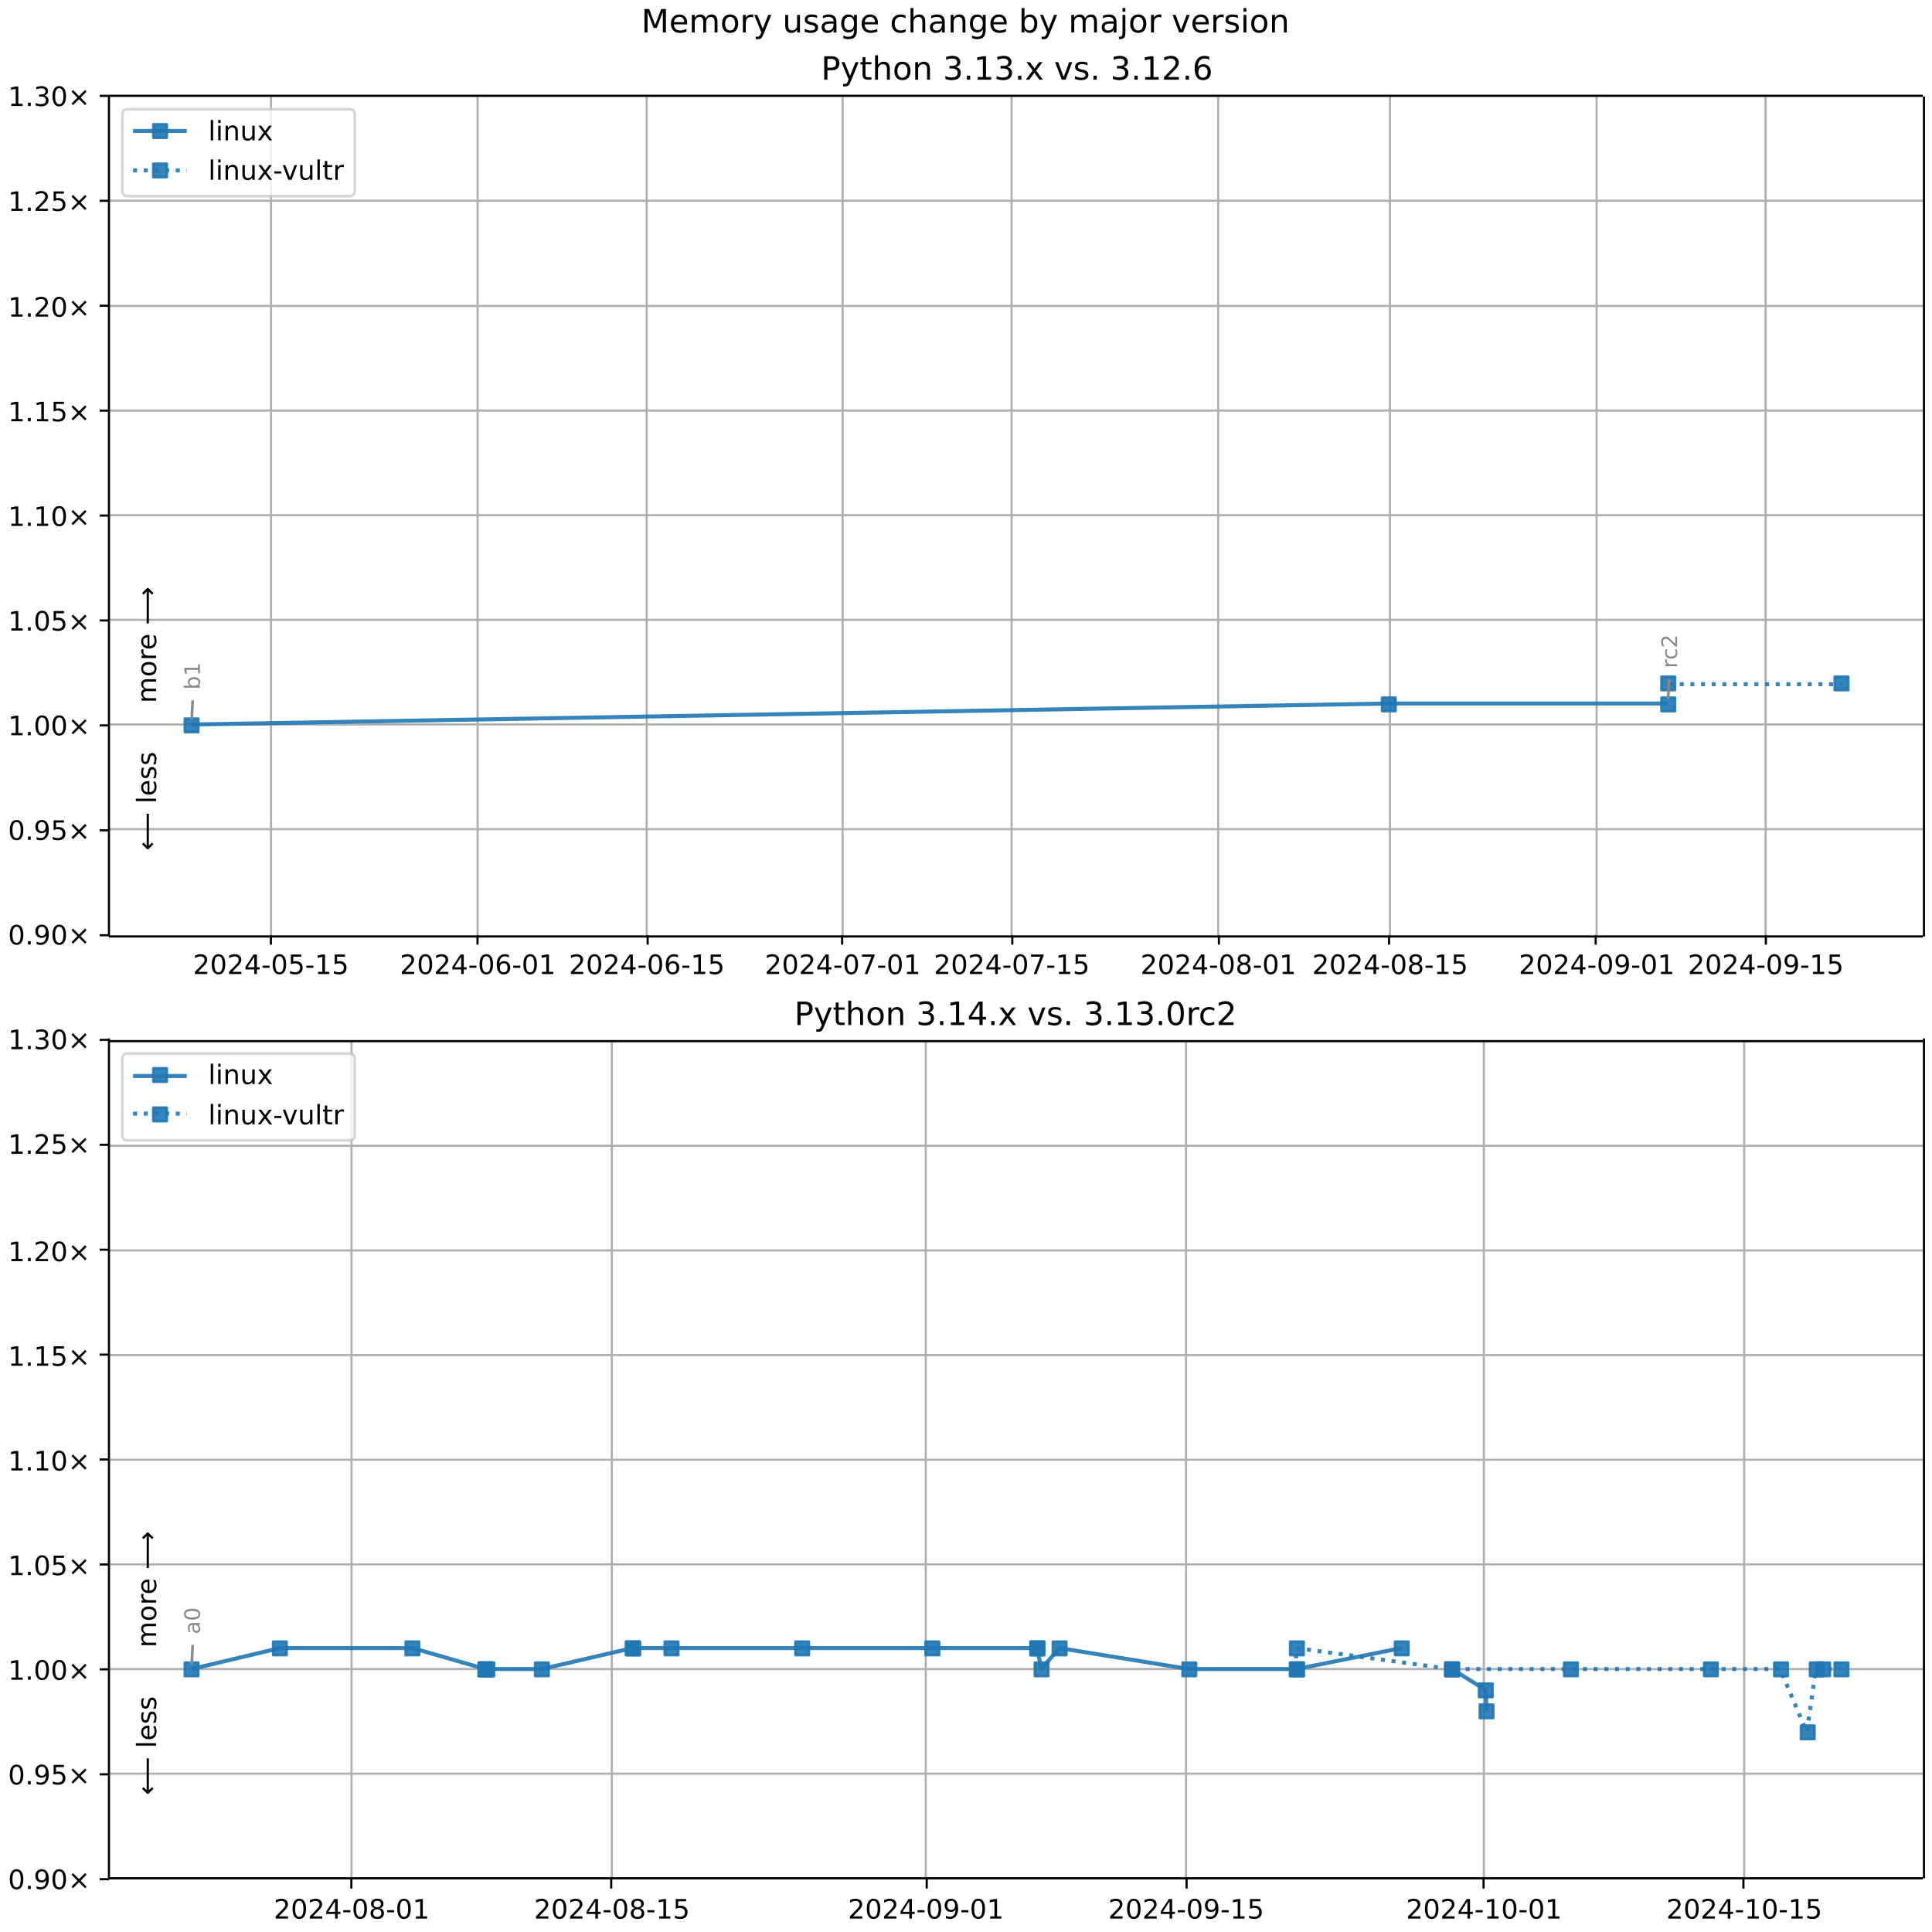
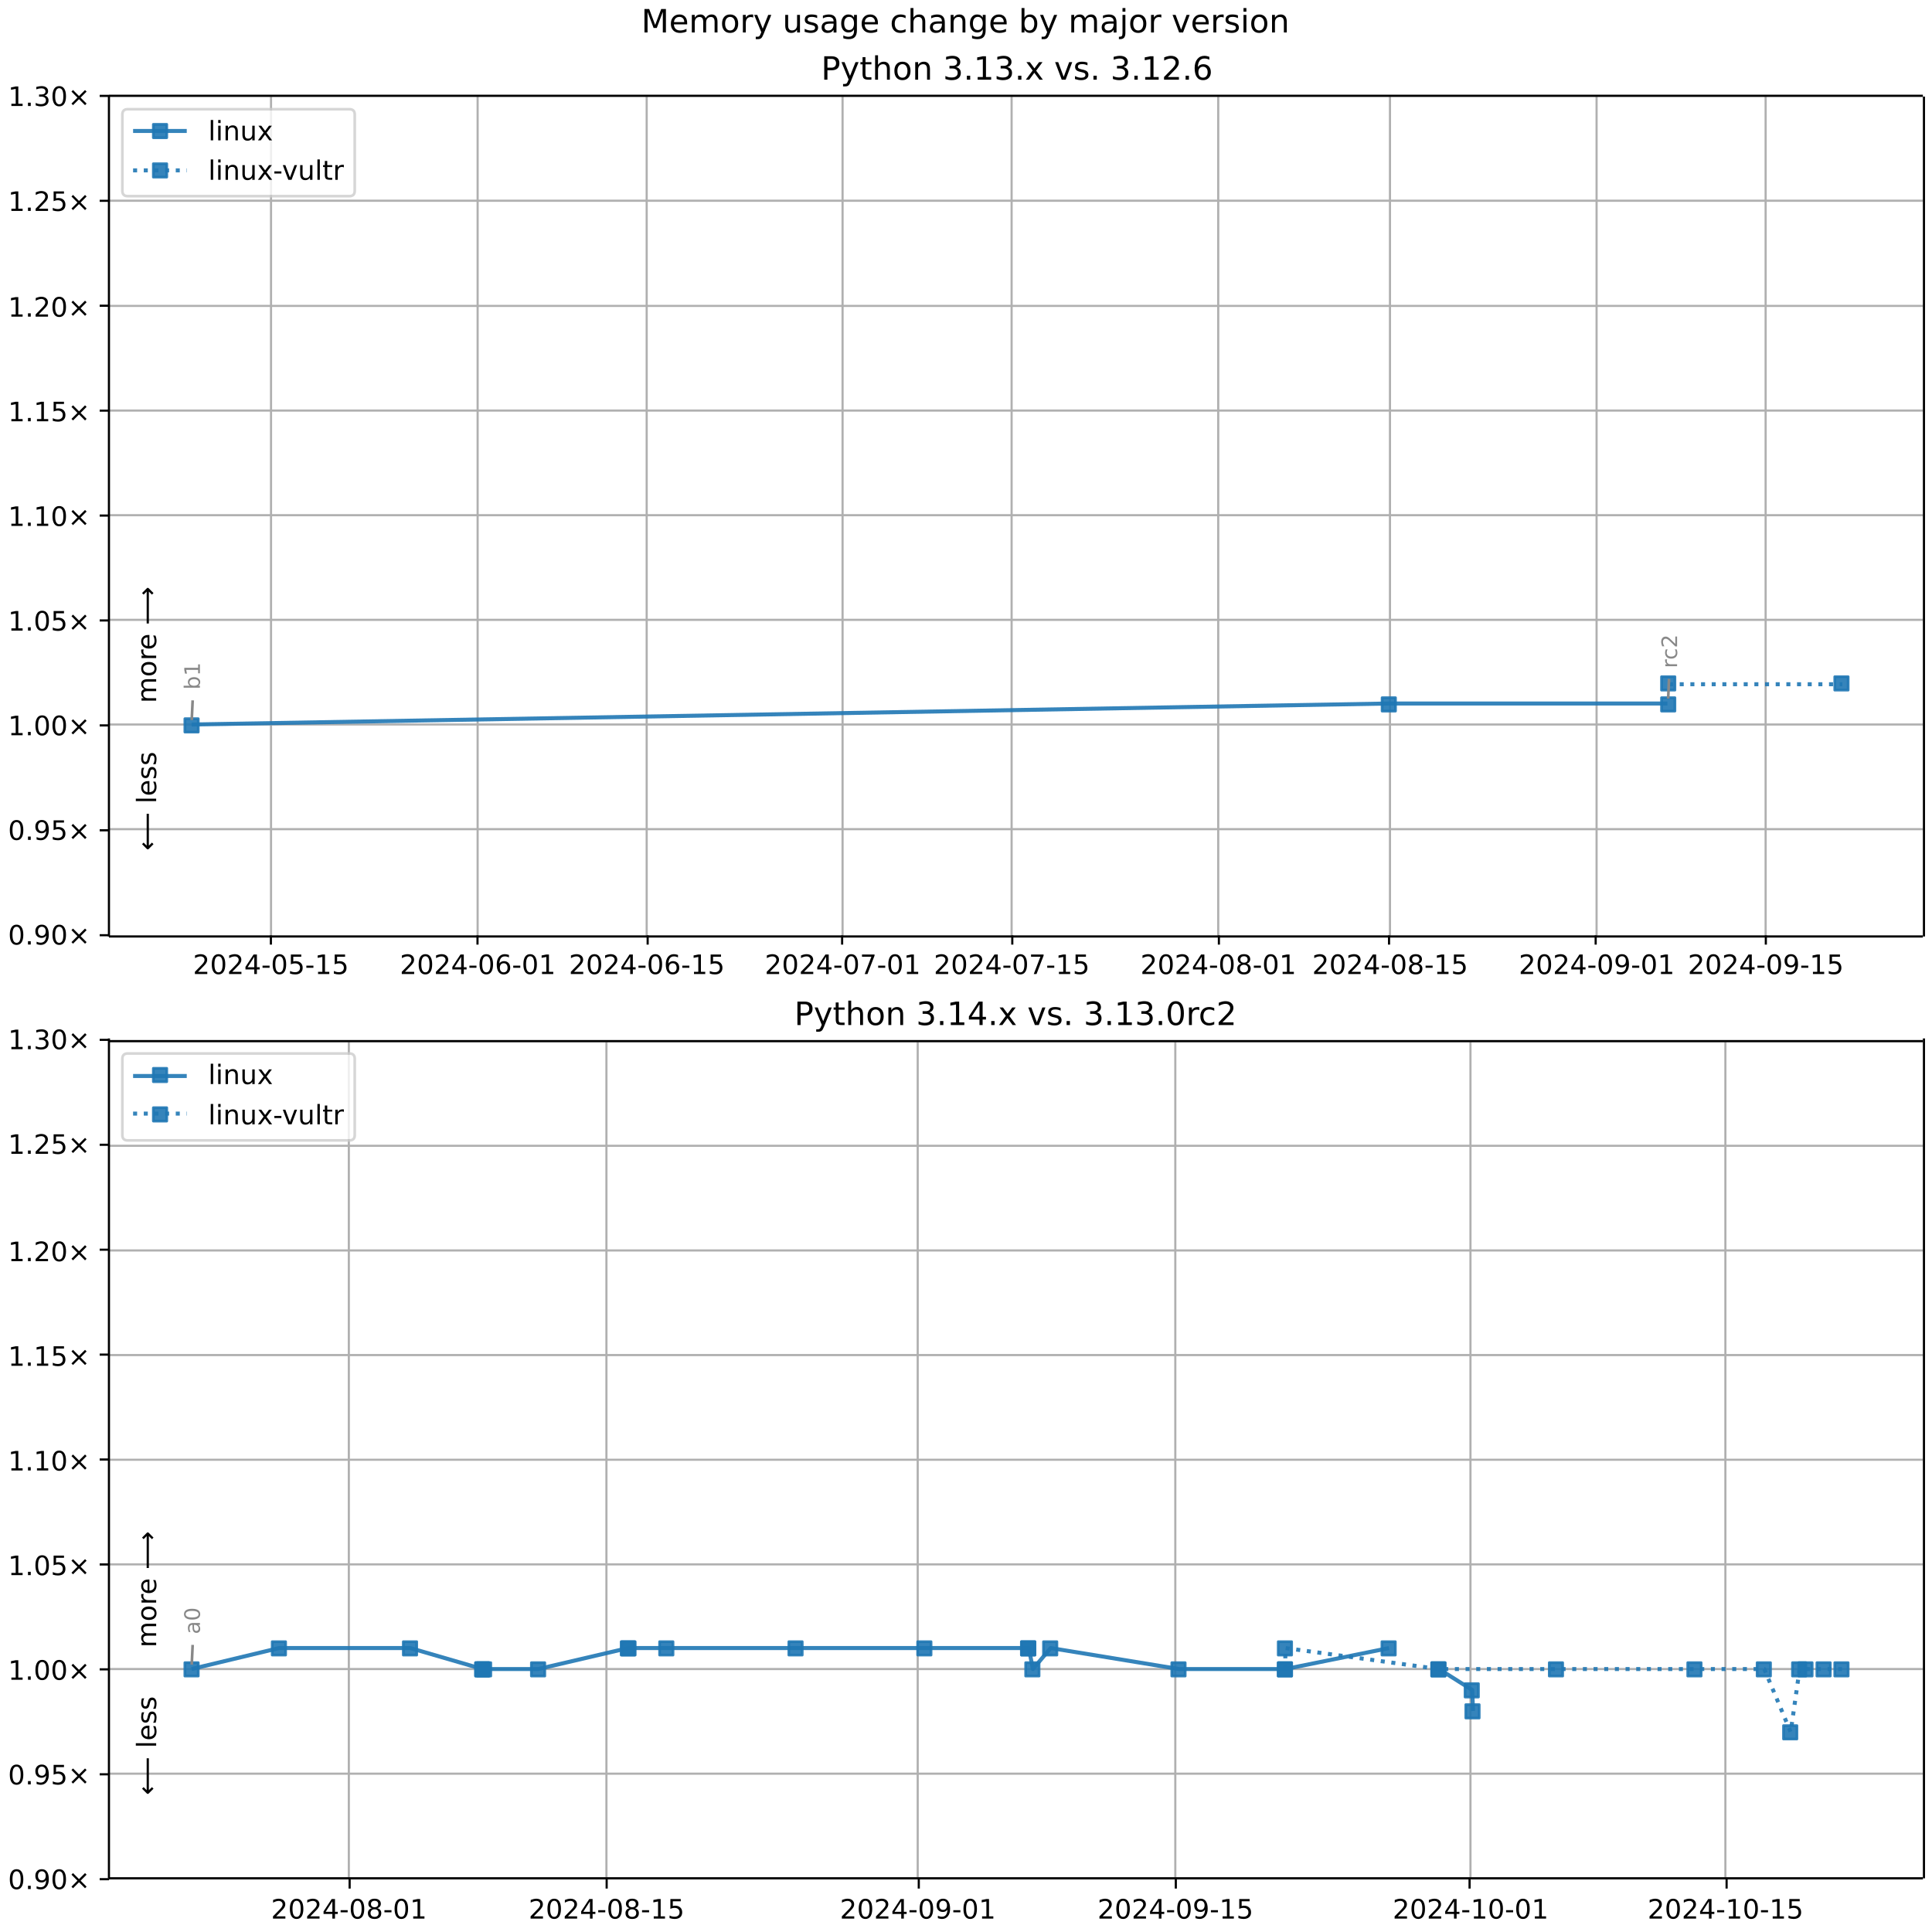
<svg xmlns="http://www.w3.org/2000/svg" xmlns:xlink="http://www.w3.org/1999/xlink" width="720pt" height="720pt" version="1.1" viewBox="0 0 720 720">
  <defs>
    <style type="text/css">*{stroke-linejoin: round; stroke-linecap: butt}</style>
  </defs>
  <path d="m0 720h720v-720h-720z" fill="#fff" />
  <path d="m40.6 349h676v-313h-676z" fill="#fff" />
  <path d="m101 349v-313" clip-path="url(#g)" fill="none" stroke="#b0b0b0" stroke-linecap="square" stroke-width=".8" />
  <defs>
    <path id="m" d="m0 0v3.5" stroke="#000" stroke-width=".8" />
  </defs>
  <use x="100.953" y="348.529" stroke="#000000" stroke-width=".8" xlink:href="#m" />
  <g transform="translate(71.9 363) scale(.1 -.1)">
    <defs>
      <path id="d" transform="scale(.0156)" d="m1228 531h2203v-531h-2962v531q359 372 979 998 621 627 780 809 303 340 423 576 121 236 121 464 0 372-261 606-261 235-680 235-297 0-627-103-329-103-704-313v638q381 153 712 231 332 78 607 78 725 0 1156-363 431-362 431-968 0-288-108-546-107-257-392-607-78-91-497-524-418-433-1181-1211z" />
      <path id="a" transform="scale(.0156)" d="m2034 4250q-487 0-733-480-245-479-245-1442 0-959 245-1439 246-480 733-480 491 0 736 480 246 480 246 1439 0 963-246 1442-245 480-736 480zm0 500q785 0 1199-621 414-620 414-1801 0-1178-414-1799-414-620-1199-620-784 0-1198 620-414 621-414 1799 0 1181 414 1801 414 621 1198 621z" />
      <path id="l" transform="scale(.0156)" d="m2419 4116-1594-2491h1594v2491zm-166 550h794v-3041h666v-525h-666v-1100h-628v1100h-2106v609l1940 2957z" />
      <path id="e" transform="scale(.0156)" d="m313 2009h1684v-512h-1684v512z" />
      <path id="k" transform="scale(.0156)" d="m691 4666h2478v-532h-1900v-1143q137 47 274 70 138 23 276 23 781 0 1237-428 457-428 457-1159 0-753-469-1171-469-417-1322-417-294 0-599 50-304 50-629 150v635q281-153 581-228t634-75q541 0 856 284 316 284 316 772 0 487-316 771-315 285-856 285-253 0-505-56-251-56-513-175v2344z" />
      <path id="c" transform="scale(.0156)" d="m794 531h1031v3560l-1122-225v575l1116 225h631v-4135h1031v-531h-2687v531z" />
    </defs>
    <use xlink:href="#d" />
    <use x="63.623" xlink:href="#a" />
    <use x="127.246" xlink:href="#d" />
    <use x="190.869" xlink:href="#l" />
    <use x="254.492" xlink:href="#e" />
    <use x="290.576" xlink:href="#a" />
    <use x="354.199" xlink:href="#k" />
    <use x="417.822" xlink:href="#e" />
    <use x="453.906" xlink:href="#c" />
    <use x="517.529" xlink:href="#k" />
  </g>
  <path d="m178 349v-313" clip-path="url(#g)" fill="none" stroke="#b0b0b0" stroke-linecap="square" stroke-width=".8" />
  <use x="177.953" y="348.529" stroke="#000000" stroke-width=".8" xlink:href="#m" />
  <g transform="translate(149 363) scale(.1 -.1)">
    <defs>
      <path id="ag" transform="scale(.0156)" d="m2113 2584q-425 0-674-291-248-290-248-796 0-503 248-796 249-292 674-292t673 292q248 293 248 796 0 506-248 796-248 291-673 291zm1253 1979v-575q-238 112-480 171-242 60-480 60-625 0-955-422-329-422-376-1275 184 272 462 417 279 145 613 145 703 0 1111-427 408-426 408-1160 0-719-425-1154-425-434-1131-434-810 0-1238 620-428 621-428 1799 0 1106 525 1764t1409 658q238 0 480-47t505-140z" />
    </defs>
    <use xlink:href="#d" />
    <use x="63.623" xlink:href="#a" />
    <use x="127.246" xlink:href="#d" />
    <use x="190.869" xlink:href="#l" />
    <use x="254.492" xlink:href="#e" />
    <use x="290.576" xlink:href="#a" />
    <use x="354.199" xlink:href="#ag" />
    <use x="417.822" xlink:href="#e" />
    <use x="453.906" xlink:href="#a" />
    <use x="517.529" xlink:href="#c" />
  </g>
  <path d="m241 349v-313" clip-path="url(#g)" fill="none" stroke="#b0b0b0" stroke-linecap="square" stroke-width=".8" />
  <use x="241.365" y="348.529" stroke="#000000" stroke-width=".8" xlink:href="#m" />
  <g transform="translate(212 363) scale(.1 -.1)">
    <use xlink:href="#d" />
    <use x="63.623" xlink:href="#a" />
    <use x="127.246" xlink:href="#d" />
    <use x="190.869" xlink:href="#l" />
    <use x="254.492" xlink:href="#e" />
    <use x="290.576" xlink:href="#a" />
    <use x="354.199" xlink:href="#ag" />
    <use x="417.822" xlink:href="#e" />
    <use x="453.906" xlink:href="#c" />
    <use x="517.529" xlink:href="#k" />
  </g>
  <path d="m314 349v-313" clip-path="url(#g)" fill="none" stroke="#b0b0b0" stroke-linecap="square" stroke-width=".8" />
  <use x="313.835" y="348.529" stroke="#000000" stroke-width=".8" xlink:href="#m" />
  <g transform="translate(285 363) scale(.1 -.1)">
    <defs>
      <path id="ak" transform="scale(.0156)" d="m525 4666h3e3v-269l-1694-4397h-659l1594 4134h-2241v532z" />
    </defs>
    <use xlink:href="#d" />
    <use x="63.623" xlink:href="#a" />
    <use x="127.246" xlink:href="#d" />
    <use x="190.869" xlink:href="#l" />
    <use x="254.492" xlink:href="#e" />
    <use x="290.576" xlink:href="#a" />
    <use x="354.199" xlink:href="#ak" />
    <use x="417.822" xlink:href="#e" />
    <use x="453.906" xlink:href="#a" />
    <use x="517.529" xlink:href="#c" />
  </g>
  <path d="m377 349v-313" clip-path="url(#g)" fill="none" stroke="#b0b0b0" stroke-linecap="square" stroke-width=".8" />
  <use x="377.247" y="348.529" stroke="#000000" stroke-width=".8" xlink:href="#m" />
  <g transform="translate(348 363) scale(.1 -.1)">
    <use xlink:href="#d" />
    <use x="63.623" xlink:href="#a" />
    <use x="127.246" xlink:href="#d" />
    <use x="190.869" xlink:href="#l" />
    <use x="254.492" xlink:href="#e" />
    <use x="290.576" xlink:href="#a" />
    <use x="354.199" xlink:href="#ak" />
    <use x="417.822" xlink:href="#e" />
    <use x="453.906" xlink:href="#c" />
    <use x="517.529" xlink:href="#k" />
  </g>
  <path d="m454 349v-313" clip-path="url(#g)" fill="none" stroke="#b0b0b0" stroke-linecap="square" stroke-width=".8" />
  <use x="454.247" y="348.529" stroke="#000000" stroke-width=".8" xlink:href="#m" />
  <g transform="translate(425 363) scale(.1 -.1)">
    <defs>
      <path id="ad" transform="scale(.0156)" d="m2034 2216q-450 0-708-241-257-241-257-662 0-422 257-663 258-241 708-241t709 242q260 243 260 662 0 421-258 662-257 241-711 241zm-631 268q-406 100-633 378-226 279-226 679 0 559 398 884 399 325 1092 325 697 0 1094-325t397-884q0-400-227-679-226-278-629-378 456-106 710-416 255-309 255-755 0-679-414-1042-414-362-1186-362-771 0-1186 362-414 363-414 1042 0 446 256 755 257 310 713 416zm-231 997q0-362 226-565 227-203 636-203 407 0 636 203 230 203 230 565 0 363-230 566-229 203-636 203-409 0-636-203-226-203-226-566z" />
    </defs>
    <use xlink:href="#d" />
    <use x="63.623" xlink:href="#a" />
    <use x="127.246" xlink:href="#d" />
    <use x="190.869" xlink:href="#l" />
    <use x="254.492" xlink:href="#e" />
    <use x="290.576" xlink:href="#a" />
    <use x="354.199" xlink:href="#ad" />
    <use x="417.822" xlink:href="#e" />
    <use x="453.906" xlink:href="#a" />
    <use x="517.529" xlink:href="#c" />
  </g>
  <path d="m518 349v-313" clip-path="url(#g)" fill="none" stroke="#b0b0b0" stroke-linecap="square" stroke-width=".8" />
  <use x="517.659" y="348.529" stroke="#000000" stroke-width=".8" xlink:href="#m" />
  <g transform="translate(489 363) scale(.1 -.1)">
    <use xlink:href="#d" />
    <use x="63.623" xlink:href="#a" />
    <use x="127.246" xlink:href="#d" />
    <use x="190.869" xlink:href="#l" />
    <use x="254.492" xlink:href="#e" />
    <use x="290.576" xlink:href="#a" />
    <use x="354.199" xlink:href="#ad" />
    <use x="417.822" xlink:href="#e" />
    <use x="453.906" xlink:href="#c" />
    <use x="517.529" xlink:href="#k" />
  </g>
  <path d="m595 349v-313" clip-path="url(#g)" fill="none" stroke="#b0b0b0" stroke-linecap="square" stroke-width=".8" />
  <use x="594.659" y="348.529" stroke="#000000" stroke-width=".8" xlink:href="#m" />
  <g transform="translate(566 363) scale(.1 -.1)">
    <defs>
      <path id="s" transform="scale(.0156)" d="m703 97v575q238-113 481-172 244-59 479-59 625 0 954 420 330 420 377 1277-181-269-460-413-278-144-615-144-700 0-1108 423-408 424-408 1159 0 718 425 1152 425 435 1131 435 810 0 1236-621 427-620 427-1801 0-1103-524-1761-523-658-1407-658-238 0-482 47-243 47-506 141zm1256 1978q425 0 673 290 249 291 249 798 0 503-249 795-248 292-673 292t-673-292-248-795q0-507 248-798 248-290 673-290z" />
    </defs>
    <use xlink:href="#d" />
    <use x="63.623" xlink:href="#a" />
    <use x="127.246" xlink:href="#d" />
    <use x="190.869" xlink:href="#l" />
    <use x="254.492" xlink:href="#e" />
    <use x="290.576" xlink:href="#a" />
    <use x="354.199" xlink:href="#s" />
    <use x="417.822" xlink:href="#e" />
    <use x="453.906" xlink:href="#a" />
    <use x="517.529" xlink:href="#c" />
  </g>
  <path d="m658 349v-313" clip-path="url(#g)" fill="none" stroke="#b0b0b0" stroke-linecap="square" stroke-width=".8" />
  <use x="658.071" y="348.529" stroke="#000000" stroke-width=".8" xlink:href="#m" />
  <g transform="translate(629 363) scale(.1 -.1)">
    <use xlink:href="#d" />
    <use x="63.623" xlink:href="#a" />
    <use x="127.246" xlink:href="#d" />
    <use x="190.869" xlink:href="#l" />
    <use x="254.492" xlink:href="#e" />
    <use x="290.576" xlink:href="#a" />
    <use x="354.199" xlink:href="#s" />
    <use x="417.822" xlink:href="#e" />
    <use x="453.906" xlink:href="#c" />
    <use x="517.529" xlink:href="#k" />
  </g>
  <path d="m40.6 349h676" clip-path="url(#g)" fill="none" stroke="#b0b0b0" stroke-linecap="square" stroke-width=".8" />
  <defs>
    <path id="i" d="m0 0h-3.5" stroke="#000" stroke-width=".8" />
  </defs>
  <use x="40.646" y="348.529" stroke="#000000" stroke-width=".8" xlink:href="#i" />
  <g transform="translate(3 352) scale(.1 -.1)">
    <defs>
      <path id="f" transform="scale(.0156)" d="m684 794h660v-794h-660v794z" />
      <path id="j" transform="scale(.0156)" d="m4488 3438-1429-1435 1429-1428-372-378-1435 1434-1434-1434-369 378 1425 1428-1425 1435 369 378 1434-1435 1435 1435 372-378z" />
    </defs>
    <use xlink:href="#a" />
    <use x="63.623" xlink:href="#f" />
    <use x="95.41" xlink:href="#s" />
    <use x="159.033" xlink:href="#a" />
    <use x="222.656" xlink:href="#j" />
  </g>
  <path d="m40.6 309h676" clip-path="url(#g)" fill="none" stroke="#b0b0b0" stroke-linecap="square" stroke-width=".8" />
  <use x="40.646" y="309.429" stroke="#000000" stroke-width=".8" xlink:href="#i" />
  <g transform="translate(3 313) scale(.1 -.1)">
    <use xlink:href="#a" />
    <use x="63.623" xlink:href="#f" />
    <use x="95.41" xlink:href="#s" />
    <use x="159.033" xlink:href="#k" />
    <use x="222.656" xlink:href="#j" />
  </g>
  <path d="m40.6 270h676" clip-path="url(#g)" fill="none" stroke="#b0b0b0" stroke-linecap="square" stroke-width=".8" />
  <use x="40.646" y="270.33" stroke="#000000" stroke-width=".8" xlink:href="#i" />
  <g transform="translate(3 274) scale(.1 -.1)">
    <use xlink:href="#c" />
    <use x="63.623" xlink:href="#f" />
    <use x="95.41" xlink:href="#a" />
    <use x="159.033" xlink:href="#a" />
    <use x="222.656" xlink:href="#j" />
  </g>
  <path d="m40.6 231h676" clip-path="url(#g)" fill="none" stroke="#b0b0b0" stroke-linecap="square" stroke-width=".8" />
  <use x="40.646" y="231.23" stroke="#000000" stroke-width=".8" xlink:href="#i" />
  <g transform="translate(3 235) scale(.1 -.1)">
    <use xlink:href="#c" />
    <use x="63.623" xlink:href="#f" />
    <use x="95.41" xlink:href="#a" />
    <use x="159.033" xlink:href="#k" />
    <use x="222.656" xlink:href="#j" />
  </g>
  <path d="m40.6 192h676" clip-path="url(#g)" fill="none" stroke="#b0b0b0" stroke-linecap="square" stroke-width=".8" />
  <use x="40.646" y="192.131" stroke="#000000" stroke-width=".8" xlink:href="#i" />
  <g transform="translate(3 196) scale(.1 -.1)">
    <use xlink:href="#c" />
    <use x="63.623" xlink:href="#f" />
    <use x="95.41" xlink:href="#c" />
    <use x="159.033" xlink:href="#a" />
    <use x="222.656" xlink:href="#j" />
  </g>
  <path d="m40.6 153h676" clip-path="url(#g)" fill="none" stroke="#b0b0b0" stroke-linecap="square" stroke-width=".8" />
  <use x="40.646" y="153.031" stroke="#000000" stroke-width=".8" xlink:href="#i" />
  <g transform="translate(3 157) scale(.1 -.1)">
    <use xlink:href="#c" />
    <use x="63.623" xlink:href="#f" />
    <use x="95.41" xlink:href="#c" />
    <use x="159.033" xlink:href="#k" />
    <use x="222.656" xlink:href="#j" />
  </g>
  <path d="m40.6 114h676" clip-path="url(#g)" fill="none" stroke="#b0b0b0" stroke-linecap="square" stroke-width=".8" />
  <use x="40.646" y="113.932" stroke="#000000" stroke-width=".8" xlink:href="#i" />
  <g transform="translate(3 118) scale(.1 -.1)">
    <use xlink:href="#c" />
    <use x="63.623" xlink:href="#f" />
    <use x="95.41" xlink:href="#d" />
    <use x="159.033" xlink:href="#a" />
    <use x="222.656" xlink:href="#j" />
  </g>
  <path d="m40.6 74.8h676" clip-path="url(#g)" fill="none" stroke="#b0b0b0" stroke-linecap="square" stroke-width=".8" />
  <use x="40.646" y="74.832" stroke="#000000" stroke-width=".8" xlink:href="#i" />
  <g transform="translate(3 78.6) scale(.1 -.1)">
    <use xlink:href="#c" />
    <use x="63.623" xlink:href="#f" />
    <use x="95.41" xlink:href="#d" />
    <use x="159.033" xlink:href="#k" />
    <use x="222.656" xlink:href="#j" />
  </g>
  <path d="m40.6 35.7h676" clip-path="url(#g)" fill="none" stroke="#b0b0b0" stroke-linecap="square" stroke-width=".8" />
  <use x="40.646" y="35.733" stroke="#000000" stroke-width=".8" xlink:href="#i" />
  <g transform="translate(3 39.5) scale(.1 -.1)">
    <defs>
      <path id="t" transform="scale(.0156)" d="m2597 2516q453-97 707-404 255-306 255-756 0-690-475-1069-475-378-1350-378-293 0-604 58t-642 174v609q262-153 574-231 313-78 654-78 593 0 904 234t311 681q0 413-289 645-289 233-804 233h-544v519h569q465 0 712 186t247 536q0 359-255 551-254 193-729 193-260 0-557-57-297-56-653-174v562q360 100 674 150t592 50q719 0 1137-327 419-326 419-882 0-388-222-655t-631-370z" />
    </defs>
    <use xlink:href="#c" />
    <use x="63.623" xlink:href="#f" />
    <use x="95.41" xlink:href="#t" />
    <use x="159.033" xlink:href="#a" />
    <use x="222.656" xlink:href="#j" />
  </g>
  <path d="m71.4 270 446-7.82h104" clip-path="url(#g)" fill="none" stroke="#1f77b4" stroke-linecap="square" stroke-opacity=".9" stroke-width="1.5" />
  <defs>
    <path id="b" d="m-2.5 2.5h5v-5h-5z" stroke="#1f77b4" stroke-opacity=".9" />
  </defs>
  <g clip-path="url(#g)" fill="#1f77b4" fill-opacity=".9" stroke="#1f77b4" stroke-opacity=".9">
    <use x="71.389" y="270.33" xlink:href="#b" />
    <use x="517.569" y="262.51" xlink:href="#b" />
    <use x="621.695" y="262.51" xlink:href="#b" />
  </g>
  <g stroke="#1f77b4" stroke-opacity=".9">
    <path d="m622 255h64.6" clip-path="url(#g)" fill="none" stroke-dasharray="1.5,2.475" stroke-width="1.5" />
    <g clip-path="url(#g)" fill="#1f77b4" fill-opacity=".9">
      <use x="621.695" y="254.69" xlink:href="#b" />
      <use x="686.256" y="254.69" xlink:href="#b" />
    </g>
  </g>
  <path d="m40.6 349v-313" fill="none" stroke="#000" stroke-linecap="square" stroke-width=".8" />
  <path d="m717 349v-313" fill="none" stroke="#000" stroke-linecap="square" stroke-width=".8" />
  <path d="m40.6 349h676" fill="none" stroke="#000" stroke-linecap="square" stroke-width=".8" />
  <path d="m40.6 35.7h676" fill="none" stroke="#000" stroke-linecap="square" stroke-width=".8" />
  <path d="m71.8 261-0.348 7.35" fill="none" stroke="#888" stroke-linecap="round" />
  <g transform="translate(74.5 257) rotate(-90) scale(.08 -.08)" fill="#888">
    <defs>
      <path id="ai" transform="scale(.0156)" d="m3116 1747q0 634-261 995t-717 361q-457 0-718-361t-261-995 261-995 718-361q456 0 717 361t261 995zm-1957 1222q182 312 458 463 277 152 661 152 638 0 1036-506 399-506 399-1331t-399-1332q-398-506-1036-506-384 0-661 152-276 152-458 464v-525h-578v4863h578v-1894z" />
    </defs>
    <use xlink:href="#ai" />
    <use x="63.477" xlink:href="#c" />
  </g>
  <path d="m622 253-0.326 7.34" fill="none" stroke="#888" stroke-linecap="round" />
  <g transform="translate(625 249) rotate(-90) scale(.08 -.08)" fill="#888">
    <defs>
      <path id="n" transform="scale(.0156)" d="m2631 2963q-97 56-211 82-114 27-251 27-488 0-749-317t-261-911v-1844h-578v3500h578v-544q182 319 472 473 291 155 707 155 59 0 131-8 72-7 159-23l3-590z" />
      <path id="af" transform="scale(.0156)" d="m3122 3366v-538q-244 135-489 202t-495 67q-560 0-870-355-309-354-309-995t309-996q310-354 870-354 250 0 495 67t489 202v-532q-241-112-499-168-257-57-548-57-791 0-1257 497-465 497-465 1341 0 856 470 1346 471 491 1290 491 265 0 518-55 253-54 491-163z" />
    </defs>
    <use xlink:href="#n" />
    <use x="38.863" xlink:href="#af" />
    <use x="93.844" xlink:href="#d" />
  </g>
  <g clip-path="url(#g)">
    <g transform="translate(58.2 262) rotate(-90) scale(.1 -.1)">
      <defs>
        <path id="ab" transform="scale(.0156)" d="m3328 2828q216 388 516 572t706 184q547 0 844-383 297-382 297-1088v-2113h-578v2094q0 503-179 746-178 244-543 244-447 0-707-297-259-296-259-809v-1978h-578v2094q0 506-178 748t-550 242q-441 0-701-298-259-298-259-808v-1978h-578v3500h578v-544q197 322 472 475t653 153q382 0 649-194 267-193 395-562z" />
        <path id="v" transform="scale(.0156)" d="m1959 3097q-462 0-731-361t-269-989 267-989q268-361 733-361 460 0 728 362 269 363 269 988 0 622-269 986-268 364-728 364zm0 487q750 0 1178-488 429-487 429-1349 0-859-429-1349-428-489-1178-489-753 0-1180 489-426 490-426 1349 0 862 426 1349 427 488 1180 488z" />
        <path id="r" transform="scale(.0156)" d="m3597 1894v-281h-2644q38-594 358-905t892-311q331 0 642 81t618 244v-544q-310-131-635-200t-659-69q-838 0-1327 487-489 488-489 1320 0 859 464 1363 464 505 1252 505 706 0 1117-455 411-454 411-1235zm-575 169q-6 471-264 752-258 282-683 282-481 0-770-272t-333-766l2050 4z" />
        <path id="al" transform="scale(.0156)" d="m8863 2147v-281l-1229-1228-375 375 729 728h-7622v531h7622l-729 728 375 375 1229-1228z" />
      </defs>
      <use xlink:href="#ab" />
      <use x="97.412" xlink:href="#v" />
      <use x="158.594" xlink:href="#n" />
      <use x="197.457" xlink:href="#r" />
      <use x="258.98" xlink:href="#DejaVuSans-20" />
      <use x="290.768" xlink:href="#al" />
    </g>
  </g>
  <g clip-path="url(#g)">
    <g transform="translate(58.2 317) rotate(-90) scale(.1 -.1)">
      <defs>
        <path id="am" transform="scale(.0156)" d="m313 1866v281l1228 1228 375-375-728-728h7621v-531h-7621l728-728-375-375-1228 1228z" />
        <path id="q" transform="scale(.0156)" d="m603 4863h575v-4863h-575v4863z" />
        <path id="o" transform="scale(.0156)" d="m2834 3397v-544q-243 125-506 187-262 63-544 63-428 0-642-131t-214-394q0-200 153-314t616-217l197-44q612-131 870-370t258-667q0-488-386-773-386-284-1061-284-281 0-586 55t-642 164v594q319-166 628-249 309-82 613-82 406 0 624 139 219 139 219 392 0 234-158 359-157 125-692 241l-200 47q-534 112-772 345-237 233-237 639 0 494 350 762 350 269 994 269 318 0 599-47 282-46 519-140z" />
      </defs>
      <use xlink:href="#am" />
      <use x="143.359" xlink:href="#DejaVuSans-20" />
      <use x="175.146" xlink:href="#q" />
      <use x="202.93" xlink:href="#r" />
      <use x="264.453" xlink:href="#o" />
      <use x="316.553" xlink:href="#o" />
    </g>
  </g>
  <g transform="translate(306 29.7) scale(.12 -.12)">
    <defs>
      <path id="aj" transform="scale(.0156)" d="m1259 4147v-1753h794q441 0 681 228 241 228 241 650 0 419-241 647-240 228-681 228h-794zm-631 519h1425q785 0 1186-355 402-355 402-1039 0-691-402-1044-401-353-1186-353h-794v-1875h-631v4666z" />
      <path id="z" transform="scale(.0156)" d="m2059-325q-243-625-475-815-231-191-618-191h-460v481h338q237 0 368 113 132 112 291 531l103 262-1415 3444h609l1094-2737 1094 2737h609l-1538-3825z" />
      <path id="aa" transform="scale(.0156)" d="m1172 4494v-994h1184v-447h-1184v-1900q0-428 117-550t477-122h590v-481h-590q-666 0-919 248-253 249-253 905v1900h-422v447h422v994h578z" />
      <path id="ae" transform="scale(.0156)" d="m3513 2113v-2113h-575v2094q0 497-194 743-194 247-581 247-466 0-735-297-269-296-269-809v-1978h-578v4863h578v-1907q207 316 486 472 280 156 646 156 603 0 912-373 310-373 310-1098z" />
      <path id="p" transform="scale(.0156)" d="m3513 2113v-2113h-575v2094q0 497-194 743-194 247-581 247-466 0-735-297-269-296-269-809v-1978h-578v3500h578v-544q207 316 486 472 280 156 646 156 603 0 912-373 310-373 310-1098z" />
      <path id="w" transform="scale(.0156)" d="m3513 3500-1266-1703 1331-1797h-678l-1019 1375-1018-1375h-679l1360 1831-1244 1669h678l928-1247 928 1247h679z" />
      <path id="x" transform="scale(.0156)" d="m191 3500h609l1094-2937 1094 2937h609l-1313-3500h-781l-1312 3500z" />
    </defs>
    <use xlink:href="#aj" />
    <use x="60.303" xlink:href="#z" />
    <use x="119.482" xlink:href="#aa" />
    <use x="158.691" xlink:href="#ae" />
    <use x="222.07" xlink:href="#v" />
    <use x="283.252" xlink:href="#p" />
    <use x="346.631" xlink:href="#DejaVuSans-20" />
    <use x="378.418" xlink:href="#t" />
    <use x="442.041" xlink:href="#f" />
    <use x="473.828" xlink:href="#c" />
    <use x="537.451" xlink:href="#t" />
    <use x="601.074" xlink:href="#f" />
    <use x="632.861" xlink:href="#w" />
    <use x="692.041" xlink:href="#DejaVuSans-20" />
    <use x="723.828" xlink:href="#x" />
    <use x="783.008" xlink:href="#o" />
    <use x="835.107" xlink:href="#f" />
    <use x="866.895" xlink:href="#DejaVuSans-20" />
    <use x="898.682" xlink:href="#t" />
    <use x="962.305" xlink:href="#f" />
    <use x="994.092" xlink:href="#c" />
    <use x="1057.715" xlink:href="#d" />
    <use x="1121.338" xlink:href="#f" />
    <use x="1153.125" xlink:href="#ag" />
  </g>
  <path d="m47.6 73.1h82.6q2 0 2-2v-28.4q0-2-2-2h-82.6q-2 0-2 2v28.4q0 2 2 2z" fill="#fff" opacity=".8" stroke="#ccc" />
  <path d="m49.6 48.8h10 10" fill="none" stroke="#1f77b4" stroke-linecap="square" stroke-opacity=".9" stroke-width="1.5" />
  <use x="59.646" y="48.831" fill="#1f77b4" fill-opacity=".9" stroke="#1f77b4" stroke-opacity=".9" xlink:href="#b" />
  <g transform="translate(77.6 52.3) scale(.1 -.1)">
    <defs>
      <path id="y" transform="scale(.0156)" d="m603 3500h575v-3500h-575v3500zm0 1363h575v-729h-575v729z" />
      <path id="u" transform="scale(.0156)" d="m544 1381v2119h575v-2097q0-497 193-746 194-248 582-248 465 0 735 297 271 297 271 810v1984h575v-3500h-575v538q-209-319-486-474-276-155-642-155-603 0-916 375-312 375-312 1097zm1447 2203z" />
    </defs>
    <use xlink:href="#q" />
    <use x="27.783" xlink:href="#y" />
    <use x="55.566" xlink:href="#p" />
    <use x="118.945" xlink:href="#u" />
    <use x="182.324" xlink:href="#w" />
  </g>
  <path d="m49.6 63.5h10 10" fill="none" stroke="#1f77b4" stroke-dasharray="1.5,2.475" stroke-opacity=".9" stroke-width="1.5" />
  <use x="59.646" y="63.509" fill="#1f77b4" fill-opacity=".9" stroke="#1f77b4" stroke-opacity=".9" xlink:href="#b" />
  <g transform="translate(77.6 67) scale(.1 -.1)">
    <use xlink:href="#q" />
    <use x="27.783" xlink:href="#y" />
    <use x="55.566" xlink:href="#p" />
    <use x="118.945" xlink:href="#u" />
    <use x="182.324" xlink:href="#w" />
    <use x="241.504" xlink:href="#e" />
    <use x="274.963" xlink:href="#x" />
    <use x="334.143" xlink:href="#u" />
    <use x="397.521" xlink:href="#q" />
    <use x="425.305" xlink:href="#aa" />
    <use x="464.514" xlink:href="#n" />
  </g>
  <path d="m40.6 700h676v-313h-676z" fill="#fff" />
-   <path d="m131 700v-313" clip-path="url(#h)" fill="none" stroke="#b0b0b0" stroke-linecap="square" stroke-width=".8" />
-   <use x="130.942" y="700.322" stroke="#000000" stroke-width=".8" xlink:href="#m" />
-   <g transform="translate(102 715) scale(.1 -.1)">
+   <path d="m130 700v-313" clip-path="url(#h)" fill="none" stroke="#b0b0b0" stroke-linecap="square" stroke-width=".8" />
+   <use x="130.297" y="700.322" stroke="#000000" stroke-width=".8" xlink:href="#m" />
+   <g transform="translate(101 715) scale(.1 -.1)">
    <use xlink:href="#d" />
    <use x="63.623" xlink:href="#a" />
    <use x="127.246" xlink:href="#d" />
    <use x="190.869" xlink:href="#l" />
    <use x="254.492" xlink:href="#e" />
    <use x="290.576" xlink:href="#a" />
    <use x="354.199" xlink:href="#ad" />
    <use x="417.822" xlink:href="#e" />
    <use x="453.906" xlink:href="#a" />
    <use x="517.529" xlink:href="#c" />
  </g>
-   <path d="m228 700v-313" clip-path="url(#h)" fill="none" stroke="#b0b0b0" stroke-linecap="square" stroke-width=".8" />
-   <use x="227.78" y="700.322" stroke="#000000" stroke-width=".8" xlink:href="#m" />
-   <g transform="translate(199 715) scale(.1 -.1)">
+   <path d="m226 700v-313" clip-path="url(#h)" fill="none" stroke="#b0b0b0" stroke-linecap="square" stroke-width=".8" />
+   <use x="226.087" y="700.322" stroke="#000000" stroke-width=".8" xlink:href="#m" />
+   <g transform="translate(197 715) scale(.1 -.1)">
    <use xlink:href="#d" />
    <use x="63.623" xlink:href="#a" />
    <use x="127.246" xlink:href="#d" />
    <use x="190.869" xlink:href="#l" />
    <use x="254.492" xlink:href="#e" />
    <use x="290.576" xlink:href="#a" />
    <use x="354.199" xlink:href="#ad" />
    <use x="417.822" xlink:href="#e" />
    <use x="453.906" xlink:href="#c" />
    <use x="517.529" xlink:href="#k" />
  </g>
-   <path d="m345 700v-313" clip-path="url(#h)" fill="none" stroke="#b0b0b0" stroke-linecap="square" stroke-width=".8" />
-   <use x="345.369" y="700.322" stroke="#000000" stroke-width=".8" xlink:href="#m" />
-   <g transform="translate(316 715) scale(.1 -.1)">
+   <path d="m342 700v-313" clip-path="url(#h)" fill="none" stroke="#b0b0b0" stroke-linecap="square" stroke-width=".8" />
+   <use x="342.403" y="700.322" stroke="#000000" stroke-width=".8" xlink:href="#m" />
+   <g transform="translate(313 715) scale(.1 -.1)">
    <use xlink:href="#d" />
    <use x="63.623" xlink:href="#a" />
    <use x="127.246" xlink:href="#d" />
    <use x="190.869" xlink:href="#l" />
    <use x="254.492" xlink:href="#e" />
    <use x="290.576" xlink:href="#a" />
    <use x="354.199" xlink:href="#s" />
    <use x="417.822" xlink:href="#e" />
    <use x="453.906" xlink:href="#a" />
    <use x="517.529" xlink:href="#c" />
  </g>
-   <path d="m442 700v-313" clip-path="url(#h)" fill="none" stroke="#b0b0b0" stroke-linecap="square" stroke-width=".8" />
-   <use x="442.207" y="700.322" stroke="#000000" stroke-width=".8" xlink:href="#m" />
-   <g transform="translate(413 715) scale(.1 -.1)">
+   <path d="m438 700v-313" clip-path="url(#h)" fill="none" stroke="#b0b0b0" stroke-linecap="square" stroke-width=".8" />
+   <use x="438.192" y="700.322" stroke="#000000" stroke-width=".8" xlink:href="#m" />
+   <g transform="translate(409 715) scale(.1 -.1)">
    <use xlink:href="#d" />
    <use x="63.623" xlink:href="#a" />
    <use x="127.246" xlink:href="#d" />
    <use x="190.869" xlink:href="#l" />
    <use x="254.492" xlink:href="#e" />
    <use x="290.576" xlink:href="#a" />
    <use x="354.199" xlink:href="#s" />
    <use x="417.822" xlink:href="#e" />
    <use x="453.906" xlink:href="#c" />
    <use x="517.529" xlink:href="#k" />
  </g>
-   <path d="m553 700v-313" clip-path="url(#h)" fill="none" stroke="#b0b0b0" stroke-linecap="square" stroke-width=".8" />
-   <use x="552.879" y="700.322" stroke="#000000" stroke-width=".8" xlink:href="#m" />
-   <g transform="translate(524 715) scale(.1 -.1)">
+   <path d="m548 700v-313" clip-path="url(#h)" fill="none" stroke="#b0b0b0" stroke-linecap="square" stroke-width=".8" />
+   <use x="547.666" y="700.322" stroke="#000000" stroke-width=".8" xlink:href="#m" />
+   <g transform="translate(519 715) scale(.1 -.1)">
    <use xlink:href="#d" />
    <use x="63.623" xlink:href="#a" />
    <use x="127.246" xlink:href="#d" />
    <use x="190.869" xlink:href="#l" />
    <use x="254.492" xlink:href="#e" />
    <use x="290.576" xlink:href="#c" />
    <use x="354.199" xlink:href="#a" />
    <use x="417.822" xlink:href="#e" />
    <use x="453.906" xlink:href="#a" />
    <use x="517.529" xlink:href="#c" />
  </g>
-   <path d="m650 700v-313" clip-path="url(#h)" fill="none" stroke="#b0b0b0" stroke-linecap="square" stroke-width=".8" />
-   <use x="649.717" y="700.322" stroke="#000000" stroke-width=".8" xlink:href="#m" />
-   <g transform="translate(621 715) scale(.1 -.1)">
+   <path d="m643 700v-313" clip-path="url(#h)" fill="none" stroke="#b0b0b0" stroke-linecap="square" stroke-width=".8" />
+   <use x="643.455" y="700.322" stroke="#000000" stroke-width=".8" xlink:href="#m" />
+   <g transform="translate(614 715) scale(.1 -.1)">
    <use xlink:href="#d" />
    <use x="63.623" xlink:href="#a" />
    <use x="127.246" xlink:href="#d" />
    <use x="190.869" xlink:href="#l" />
    <use x="254.492" xlink:href="#e" />
    <use x="290.576" xlink:href="#c" />
    <use x="354.199" xlink:href="#a" />
    <use x="417.822" xlink:href="#e" />
    <use x="453.906" xlink:href="#c" />
    <use x="517.529" xlink:href="#k" />
  </g>
  <path d="m40.6 700h676" clip-path="url(#h)" fill="none" stroke="#b0b0b0" stroke-linecap="square" stroke-width=".8" />
  <use x="40.646" y="700.322" stroke="#000000" stroke-width=".8" xlink:href="#i" />
  <g transform="translate(3 704) scale(.1 -.1)">
    <use xlink:href="#a" />
    <use x="63.623" xlink:href="#f" />
    <use x="95.41" xlink:href="#s" />
    <use x="159.033" xlink:href="#a" />
    <use x="222.656" xlink:href="#j" />
  </g>
  <path d="m40.6 661h676" clip-path="url(#h)" fill="none" stroke="#b0b0b0" stroke-linecap="square" stroke-width=".8" />
  <use x="40.646" y="661.222" stroke="#000000" stroke-width=".8" xlink:href="#i" />
  <g transform="translate(3 665) scale(.1 -.1)">
    <use xlink:href="#a" />
    <use x="63.623" xlink:href="#f" />
    <use x="95.41" xlink:href="#s" />
    <use x="159.033" xlink:href="#k" />
    <use x="222.656" xlink:href="#j" />
  </g>
  <path d="m40.6 622h676" clip-path="url(#h)" fill="none" stroke="#b0b0b0" stroke-linecap="square" stroke-width=".8" />
  <use x="40.646" y="622.123" stroke="#000000" stroke-width=".8" xlink:href="#i" />
  <g transform="translate(3 626) scale(.1 -.1)">
    <use xlink:href="#c" />
    <use x="63.623" xlink:href="#f" />
    <use x="95.41" xlink:href="#a" />
    <use x="159.033" xlink:href="#a" />
    <use x="222.656" xlink:href="#j" />
  </g>
  <path d="m40.6 583h676" clip-path="url(#h)" fill="none" stroke="#b0b0b0" stroke-linecap="square" stroke-width=".8" />
  <use x="40.646" y="583.023" stroke="#000000" stroke-width=".8" xlink:href="#i" />
  <g transform="translate(3 587) scale(.1 -.1)">
    <use xlink:href="#c" />
    <use x="63.623" xlink:href="#f" />
    <use x="95.41" xlink:href="#a" />
    <use x="159.033" xlink:href="#k" />
    <use x="222.656" xlink:href="#j" />
  </g>
  <path d="m40.6 544h676" clip-path="url(#h)" fill="none" stroke="#b0b0b0" stroke-linecap="square" stroke-width=".8" />
  <use x="40.646" y="543.923" stroke="#000000" stroke-width=".8" xlink:href="#i" />
  <g transform="translate(3 548) scale(.1 -.1)">
    <use xlink:href="#c" />
    <use x="63.623" xlink:href="#f" />
    <use x="95.41" xlink:href="#c" />
    <use x="159.033" xlink:href="#a" />
    <use x="222.656" xlink:href="#j" />
  </g>
  <path d="m40.6 505h676" clip-path="url(#h)" fill="none" stroke="#b0b0b0" stroke-linecap="square" stroke-width=".8" />
  <use x="40.646" y="504.824" stroke="#000000" stroke-width=".8" xlink:href="#i" />
  <g transform="translate(3 509) scale(.1 -.1)">
    <use xlink:href="#c" />
    <use x="63.623" xlink:href="#f" />
    <use x="95.41" xlink:href="#c" />
    <use x="159.033" xlink:href="#k" />
    <use x="222.656" xlink:href="#j" />
  </g>
  <path d="m40.6 466h676" clip-path="url(#h)" fill="none" stroke="#b0b0b0" stroke-linecap="square" stroke-width=".8" />
  <use x="40.646" y="465.724" stroke="#000000" stroke-width=".8" xlink:href="#i" />
  <g transform="translate(3 470) scale(.1 -.1)">
    <use xlink:href="#c" />
    <use x="63.623" xlink:href="#f" />
    <use x="95.41" xlink:href="#d" />
    <use x="159.033" xlink:href="#a" />
    <use x="222.656" xlink:href="#j" />
  </g>
  <path d="m40.6 427h676" clip-path="url(#h)" fill="none" stroke="#b0b0b0" stroke-linecap="square" stroke-width=".8" />
  <use x="40.646" y="426.625" stroke="#000000" stroke-width=".8" xlink:href="#i" />
  <g transform="translate(3 430) scale(.1 -.1)">
    <use xlink:href="#c" />
    <use x="63.623" xlink:href="#f" />
    <use x="95.41" xlink:href="#d" />
    <use x="159.033" xlink:href="#k" />
    <use x="222.656" xlink:href="#j" />
  </g>
  <path d="m40.6 388h676" clip-path="url(#h)" fill="none" stroke="#b0b0b0" stroke-linecap="square" stroke-width=".8" />
  <use x="40.646" y="387.525" stroke="#000000" stroke-width=".8" xlink:href="#i" />
  <g transform="translate(3 391) scale(.1 -.1)">
    <use xlink:href="#c" />
    <use x="63.623" xlink:href="#f" />
    <use x="95.41" xlink:href="#t" />
    <use x="159.033" xlink:href="#a" />
    <use x="222.656" xlink:href="#j" />
  </g>
  <g stroke="#1f77b4" stroke-opacity=".9">
-     <path d="m71.4 622 32.9-7.82h49.4l27.2 7.82h0.044 0.658 20.3l33.8-7.82h0.237 14.2 48.7 48.5 39.1 0.078l1.54 7.82 6.72-7.82 48.3 7.82h40.1l39.1-7.82m18.8 7.82 12.6 7.82 0.288 7.82" clip-path="url(#h)" fill="none" stroke-linecap="square" stroke-width="1.5" />
+     <path d="m71.4 622 32.6-7.82h48.9l26.9 7.82h0.044 0.651 20.1l33.5-7.82h0.235 14.1 48.2 48 38.7 0.077l1.52 7.82 6.64-7.82 47.8 7.82h39.7l38.6-7.82m18.6 7.82 12.4 7.82 0.285 7.82" clip-path="url(#h)" fill="none" stroke-linecap="square" stroke-width="1.5" />
    <g clip-path="url(#h)" fill="#1f77b4" fill-opacity=".9">
      <use x="71.389" y="622.123" xlink:href="#b" />
-       <use x="104.3" y="614.303" xlink:href="#b" />
-       <use x="153.69" y="614.303" xlink:href="#b" />
-       <use x="180.903" y="622.123" xlink:href="#b" />
-       <use x="180.947" y="622.123" xlink:href="#b" />
-       <use x="181.605" y="622.123" xlink:href="#b" />
-       <use x="201.943" y="622.123" xlink:href="#b" />
-       <use x="235.767" y="614.303" xlink:href="#b" />
-       <use x="236.004" y="614.303" xlink:href="#b" />
-       <use x="250.251" y="614.303" xlink:href="#b" />
-       <use x="298.941" y="614.303" xlink:href="#b" />
-       <use x="347.468" y="614.303" xlink:href="#b" />
-       <use x="386.545" y="614.303" xlink:href="#b" />
-       <use x="386.622" y="614.303" xlink:href="#b" />
-       <use x="388.16" y="622.123" xlink:href="#b" />
-       <use x="394.878" y="614.303" xlink:href="#b" />
-       <use x="443.215" y="622.123" xlink:href="#b" />
-       <use x="483.314" y="622.123" xlink:href="#b" />
-       <use x="522.383" y="614.303" xlink:href="#b" />
-       <use x="541.138" y="622.123" xlink:href="#b" />
-       <use x="553.699" y="629.942" xlink:href="#b" />
-       <use x="553.987" y="637.762" xlink:href="#b" />
+       <use x="103.944" y="614.303" xlink:href="#b" />
+       <use x="152.799" y="614.303" xlink:href="#b" />
+       <use x="179.717" y="622.123" xlink:href="#b" />
+       <use x="179.761" y="622.123" xlink:href="#b" />
+       <use x="180.412" y="622.123" xlink:href="#b" />
+       <use x="200.53" y="622.123" xlink:href="#b" />
+       <use x="233.987" y="614.303" xlink:href="#b" />
+       <use x="234.222" y="614.303" xlink:href="#b" />
+       <use x="248.315" y="614.303" xlink:href="#b" />
+       <use x="296.477" y="614.303" xlink:href="#b" />
+       <use x="344.479" y="614.303" xlink:href="#b" />
+       <use x="383.133" y="614.303" xlink:href="#b" />
+       <use x="383.209" y="614.303" xlink:href="#b" />
+       <use x="384.731" y="622.123" xlink:href="#b" />
+       <use x="391.376" y="614.303" xlink:href="#b" />
+       <use x="439.189" y="622.123" xlink:href="#b" />
+       <use x="478.854" y="622.123" xlink:href="#b" />
+       <use x="517.5" y="614.303" xlink:href="#b" />
+       <use x="536.052" y="622.123" xlink:href="#b" />
+       <use x="548.477" y="629.942" xlink:href="#b" />
+       <use x="548.762" y="637.762" xlink:href="#b" />
    </g>
  </g>
  <g stroke="#1f77b4" stroke-opacity=".9">
-     <path d="m483 622v-7.82l57.8 7.82h44.3 52.2 26.1l9.94 23.5 3.38-23.5h2.37 6.83" clip-path="url(#h)" fill="none" stroke-dasharray="1.5,2.475" stroke-width="1.5" />
+     <path d="m479 622v-7.82l57.2 7.82h43.8 51.6 25.9l9.83 23.5 3.34-23.5h2.35 6.76 6.66" clip-path="url(#h)" fill="none" stroke-dasharray="1.5,2.475" stroke-width="1.5" />
    <g clip-path="url(#h)" fill="#1f77b4" fill-opacity=".9">
-       <use x="483.314" y="622.123" xlink:href="#b" />
-       <use x="483.314" y="614.303" xlink:href="#b" />
-       <use x="541.138" y="622.123" xlink:href="#b" />
-       <use x="585.431" y="622.123" xlink:href="#b" />
-       <use x="637.6" y="622.123" xlink:href="#b" />
-       <use x="663.739" y="622.123" xlink:href="#b" />
-       <use x="673.679" y="645.582" xlink:href="#b" />
-       <use x="677.056" y="622.123" xlink:href="#b" />
-       <use x="679.427" y="622.123" xlink:href="#b" />
+       <use x="478.854" y="622.123" xlink:href="#b" />
+       <use x="478.854" y="614.303" xlink:href="#b" />
+       <use x="536.052" y="622.123" xlink:href="#b" />
+       <use x="579.865" y="622.123" xlink:href="#b" />
+       <use x="631.469" y="622.123" xlink:href="#b" />
+       <use x="657.326" y="622.123" xlink:href="#b" />
+       <use x="667.158" y="645.582" xlink:href="#b" />
+       <use x="670.498" y="622.123" xlink:href="#b" />
+       <use x="672.844" y="622.123" xlink:href="#b" />
+       <use x="679.599" y="622.123" xlink:href="#b" />
      <use x="686.256" y="622.123" xlink:href="#b" />
    </g>
  </g>
  <path d="m40.6 700v-313" fill="none" stroke="#000" stroke-linecap="square" stroke-width=".8" />
  <path d="m717 700v-313" fill="none" stroke="#000" stroke-linecap="square" stroke-width=".8" />
  <path d="m40.6 700h676" fill="none" stroke="#000" stroke-linecap="square" stroke-width=".8" />
  <path d="m40.6 388h676" fill="none" stroke="#000" stroke-linecap="square" stroke-width=".8" />
  <path d="m71.8 613-0.349 7.35" fill="none" stroke="#888" stroke-linecap="round" />
  <g transform="translate(74.5 609) rotate(-90) scale(.08 -.08)" fill="#888">
    <defs>
      <path id="ac" transform="scale(.0156)" d="m2194 1759q-697 0-966-159t-269-544q0-306 202-486 202-179 548-179 479 0 768 339t289 901v128h-572zm1147 238v-2e3h-575v531q-197-318-491-470t-719-152q-537 0-855 302-317 302-317 808 0 590 395 890 396 300 1180 300h807v57q0 397-261 614t-733 217q-300 0-585-72-284-72-546-216v532q315 122 612 182 297 61 578 61 760 0 1135-394 375-393 375-1193z" />
    </defs>
    <use xlink:href="#ac" />
    <use x="61.279" xlink:href="#a" />
  </g>
  <g clip-path="url(#h)">
    <g transform="translate(58.2 614) rotate(-90) scale(.1 -.1)">
      <use xlink:href="#ab" />
      <use x="97.412" xlink:href="#v" />
      <use x="158.594" xlink:href="#n" />
      <use x="197.457" xlink:href="#r" />
      <use x="258.98" xlink:href="#DejaVuSans-20" />
      <use x="290.768" xlink:href="#al" />
    </g>
  </g>
  <g clip-path="url(#h)">
    <g transform="translate(58.2 669) rotate(-90) scale(.1 -.1)">
      <use xlink:href="#am" />
      <use x="143.359" xlink:href="#DejaVuSans-20" />
      <use x="175.146" xlink:href="#q" />
      <use x="202.93" xlink:href="#r" />
      <use x="264.453" xlink:href="#o" />
      <use x="316.553" xlink:href="#o" />
    </g>
  </g>
  <g transform="translate(296 382) scale(.12 -.12)">
    <use xlink:href="#aj" />
    <use x="60.303" xlink:href="#z" />
    <use x="119.482" xlink:href="#aa" />
    <use x="158.691" xlink:href="#ae" />
    <use x="222.07" xlink:href="#v" />
    <use x="283.252" xlink:href="#p" />
    <use x="346.631" xlink:href="#DejaVuSans-20" />
    <use x="378.418" xlink:href="#t" />
    <use x="442.041" xlink:href="#f" />
    <use x="473.828" xlink:href="#c" />
    <use x="537.451" xlink:href="#l" />
    <use x="601.074" xlink:href="#f" />
    <use x="632.861" xlink:href="#w" />
    <use x="692.041" xlink:href="#DejaVuSans-20" />
    <use x="723.828" xlink:href="#x" />
    <use x="783.008" xlink:href="#o" />
    <use x="835.107" xlink:href="#f" />
    <use x="866.895" xlink:href="#DejaVuSans-20" />
    <use x="898.682" xlink:href="#t" />
    <use x="962.305" xlink:href="#f" />
    <use x="994.092" xlink:href="#c" />
    <use x="1057.715" xlink:href="#t" />
    <use x="1121.338" xlink:href="#f" />
    <use x="1153.125" xlink:href="#a" />
    <use x="1216.748" xlink:href="#n" />
    <use x="1255.611" xlink:href="#af" />
    <use x="1310.592" xlink:href="#d" />
  </g>
  <path d="m47.6 425h82.6q2 0 2-2v-28.4q0-2-2-2h-82.6q-2 0-2 2v28.4q0 2 2 2z" fill="#fff" opacity=".8" stroke="#ccc" />
  <path d="m49.6 401h10 10" fill="none" stroke="#1f77b4" stroke-linecap="square" stroke-opacity=".9" stroke-width="1.5" />
  <use x="59.646" y="400.624" fill="#1f77b4" fill-opacity=".9" stroke="#1f77b4" stroke-opacity=".9" xlink:href="#b" />
  <g transform="translate(77.6 404) scale(.1 -.1)">
    <use xlink:href="#q" />
    <use x="27.783" xlink:href="#y" />
    <use x="55.566" xlink:href="#p" />
    <use x="118.945" xlink:href="#u" />
    <use x="182.324" xlink:href="#w" />
  </g>
  <path d="m49.6 415h10 10" fill="none" stroke="#1f77b4" stroke-dasharray="1.5,2.475" stroke-opacity=".9" stroke-width="1.5" />
  <use x="59.646" y="415.302" fill="#1f77b4" fill-opacity=".9" stroke="#1f77b4" stroke-opacity=".9" xlink:href="#b" />
  <g transform="translate(77.6 419) scale(.1 -.1)">
    <use xlink:href="#q" />
    <use x="27.783" xlink:href="#y" />
    <use x="55.566" xlink:href="#p" />
    <use x="118.945" xlink:href="#u" />
    <use x="182.324" xlink:href="#w" />
    <use x="241.504" xlink:href="#e" />
    <use x="274.963" xlink:href="#x" />
    <use x="334.143" xlink:href="#u" />
    <use x="397.521" xlink:href="#q" />
    <use x="425.305" xlink:href="#aa" />
    <use x="464.514" xlink:href="#n" />
  </g>
  <g transform="translate(239 12.1) scale(.12 -.12)">
    <defs>
      <path id="ao" transform="scale(.0156)" d="m628 4666h941l1190-3175 1197 3175h941v-4666h-616v4097l-1203-3200h-634l-1203 3200v-4097h-613v4666z" />
      <path id="ah" transform="scale(.0156)" d="m2906 1791q0 625-258 968-257 344-723 344-462 0-720-344-258-343-258-968 0-622 258-966t720-344q466 0 723 344 258 344 258 966zm575-1357q0-893-397-1329-396-436-1215-436-303 0-572 45t-522 139v559q253-137 500-202 247-66 503-66 566 0 847 295t281 892v285q-178-310-456-463t-666-153q-643 0-1037 490-394 491-394 1301 0 812 394 1302 394 491 1037 491 388 0 666-153t456-462v531h575v-3066z" />
      <path id="an" transform="scale(.0156)" d="m603 3500h575v-3563q0-668-255-968-254-300-820-300h-219v487h154q328 0 446 152 119 151 119 629v3563zm0 1363h575v-729h-575v729z" />
    </defs>
    <use xlink:href="#ao" />
    <use x="86.279" xlink:href="#r" />
    <use x="147.803" xlink:href="#ab" />
    <use x="245.215" xlink:href="#v" />
    <use x="306.396" xlink:href="#n" />
    <use x="347.51" xlink:href="#z" />
    <use x="406.689" xlink:href="#DejaVuSans-20" />
    <use x="438.477" xlink:href="#u" />
    <use x="501.855" xlink:href="#o" />
    <use x="553.955" xlink:href="#ac" />
    <use x="615.234" xlink:href="#ah" />
    <use x="678.711" xlink:href="#r" />
    <use x="740.234" xlink:href="#DejaVuSans-20" />
    <use x="772.021" xlink:href="#af" />
    <use x="827.002" xlink:href="#ae" />
    <use x="890.381" xlink:href="#ac" />
    <use x="951.66" xlink:href="#p" />
    <use x="1015.039" xlink:href="#ah" />
    <use x="1078.516" xlink:href="#r" />
    <use x="1140.039" xlink:href="#DejaVuSans-20" />
    <use x="1171.826" xlink:href="#ai" />
    <use x="1235.303" xlink:href="#z" />
    <use x="1294.482" xlink:href="#DejaVuSans-20" />
    <use x="1326.27" xlink:href="#ab" />
    <use x="1423.682" xlink:href="#ac" />
    <use x="1484.961" xlink:href="#an" />
    <use x="1512.744" xlink:href="#v" />
    <use x="1573.926" xlink:href="#n" />
    <use x="1615.039" xlink:href="#DejaVuSans-20" />
    <use x="1646.826" xlink:href="#x" />
    <use x="1706.006" xlink:href="#r" />
    <use x="1767.529" xlink:href="#n" />
    <use x="1808.643" xlink:href="#o" />
    <use x="1860.742" xlink:href="#y" />
    <use x="1888.525" xlink:href="#v" />
    <use x="1949.707" xlink:href="#p" />
  </g>
  <defs>
    <clipPath id="g">
      <rect x="40.6" y="35.7" width="676" height="313" />
    </clipPath>
    <clipPath id="h">
      <rect x="40.6" y="388" width="676" height="313" />
    </clipPath>
  </defs>
</svg>
